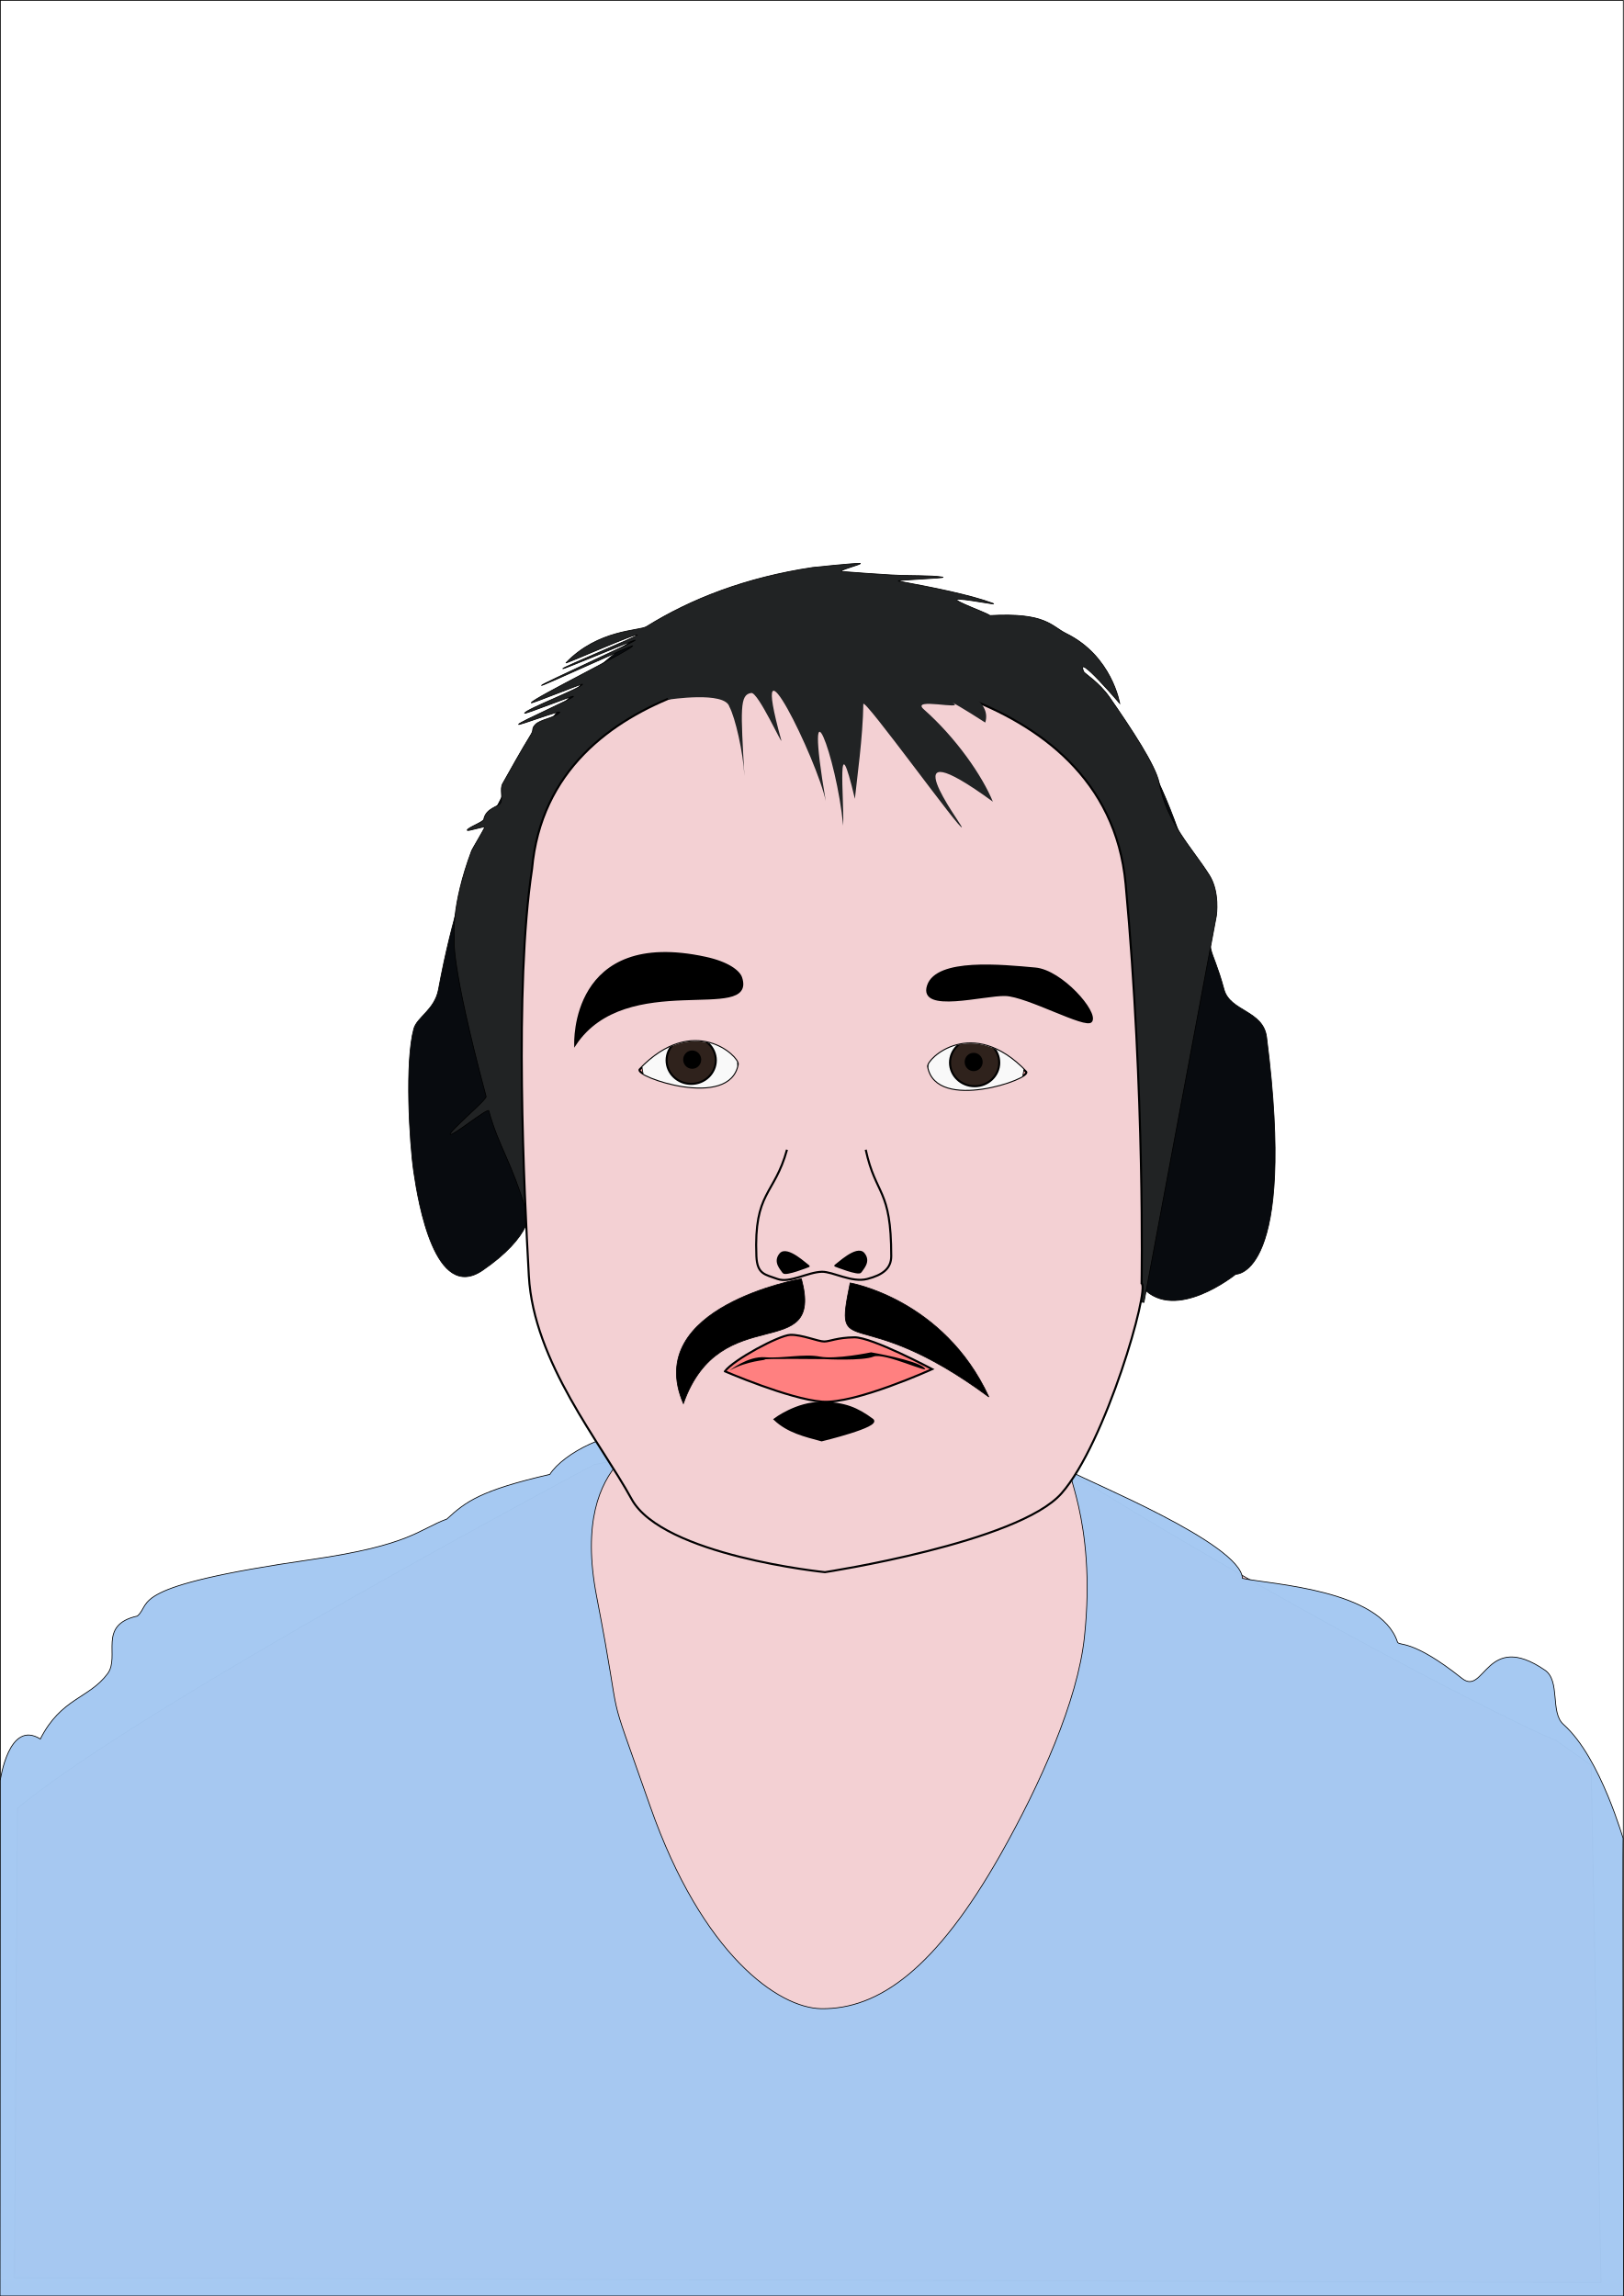
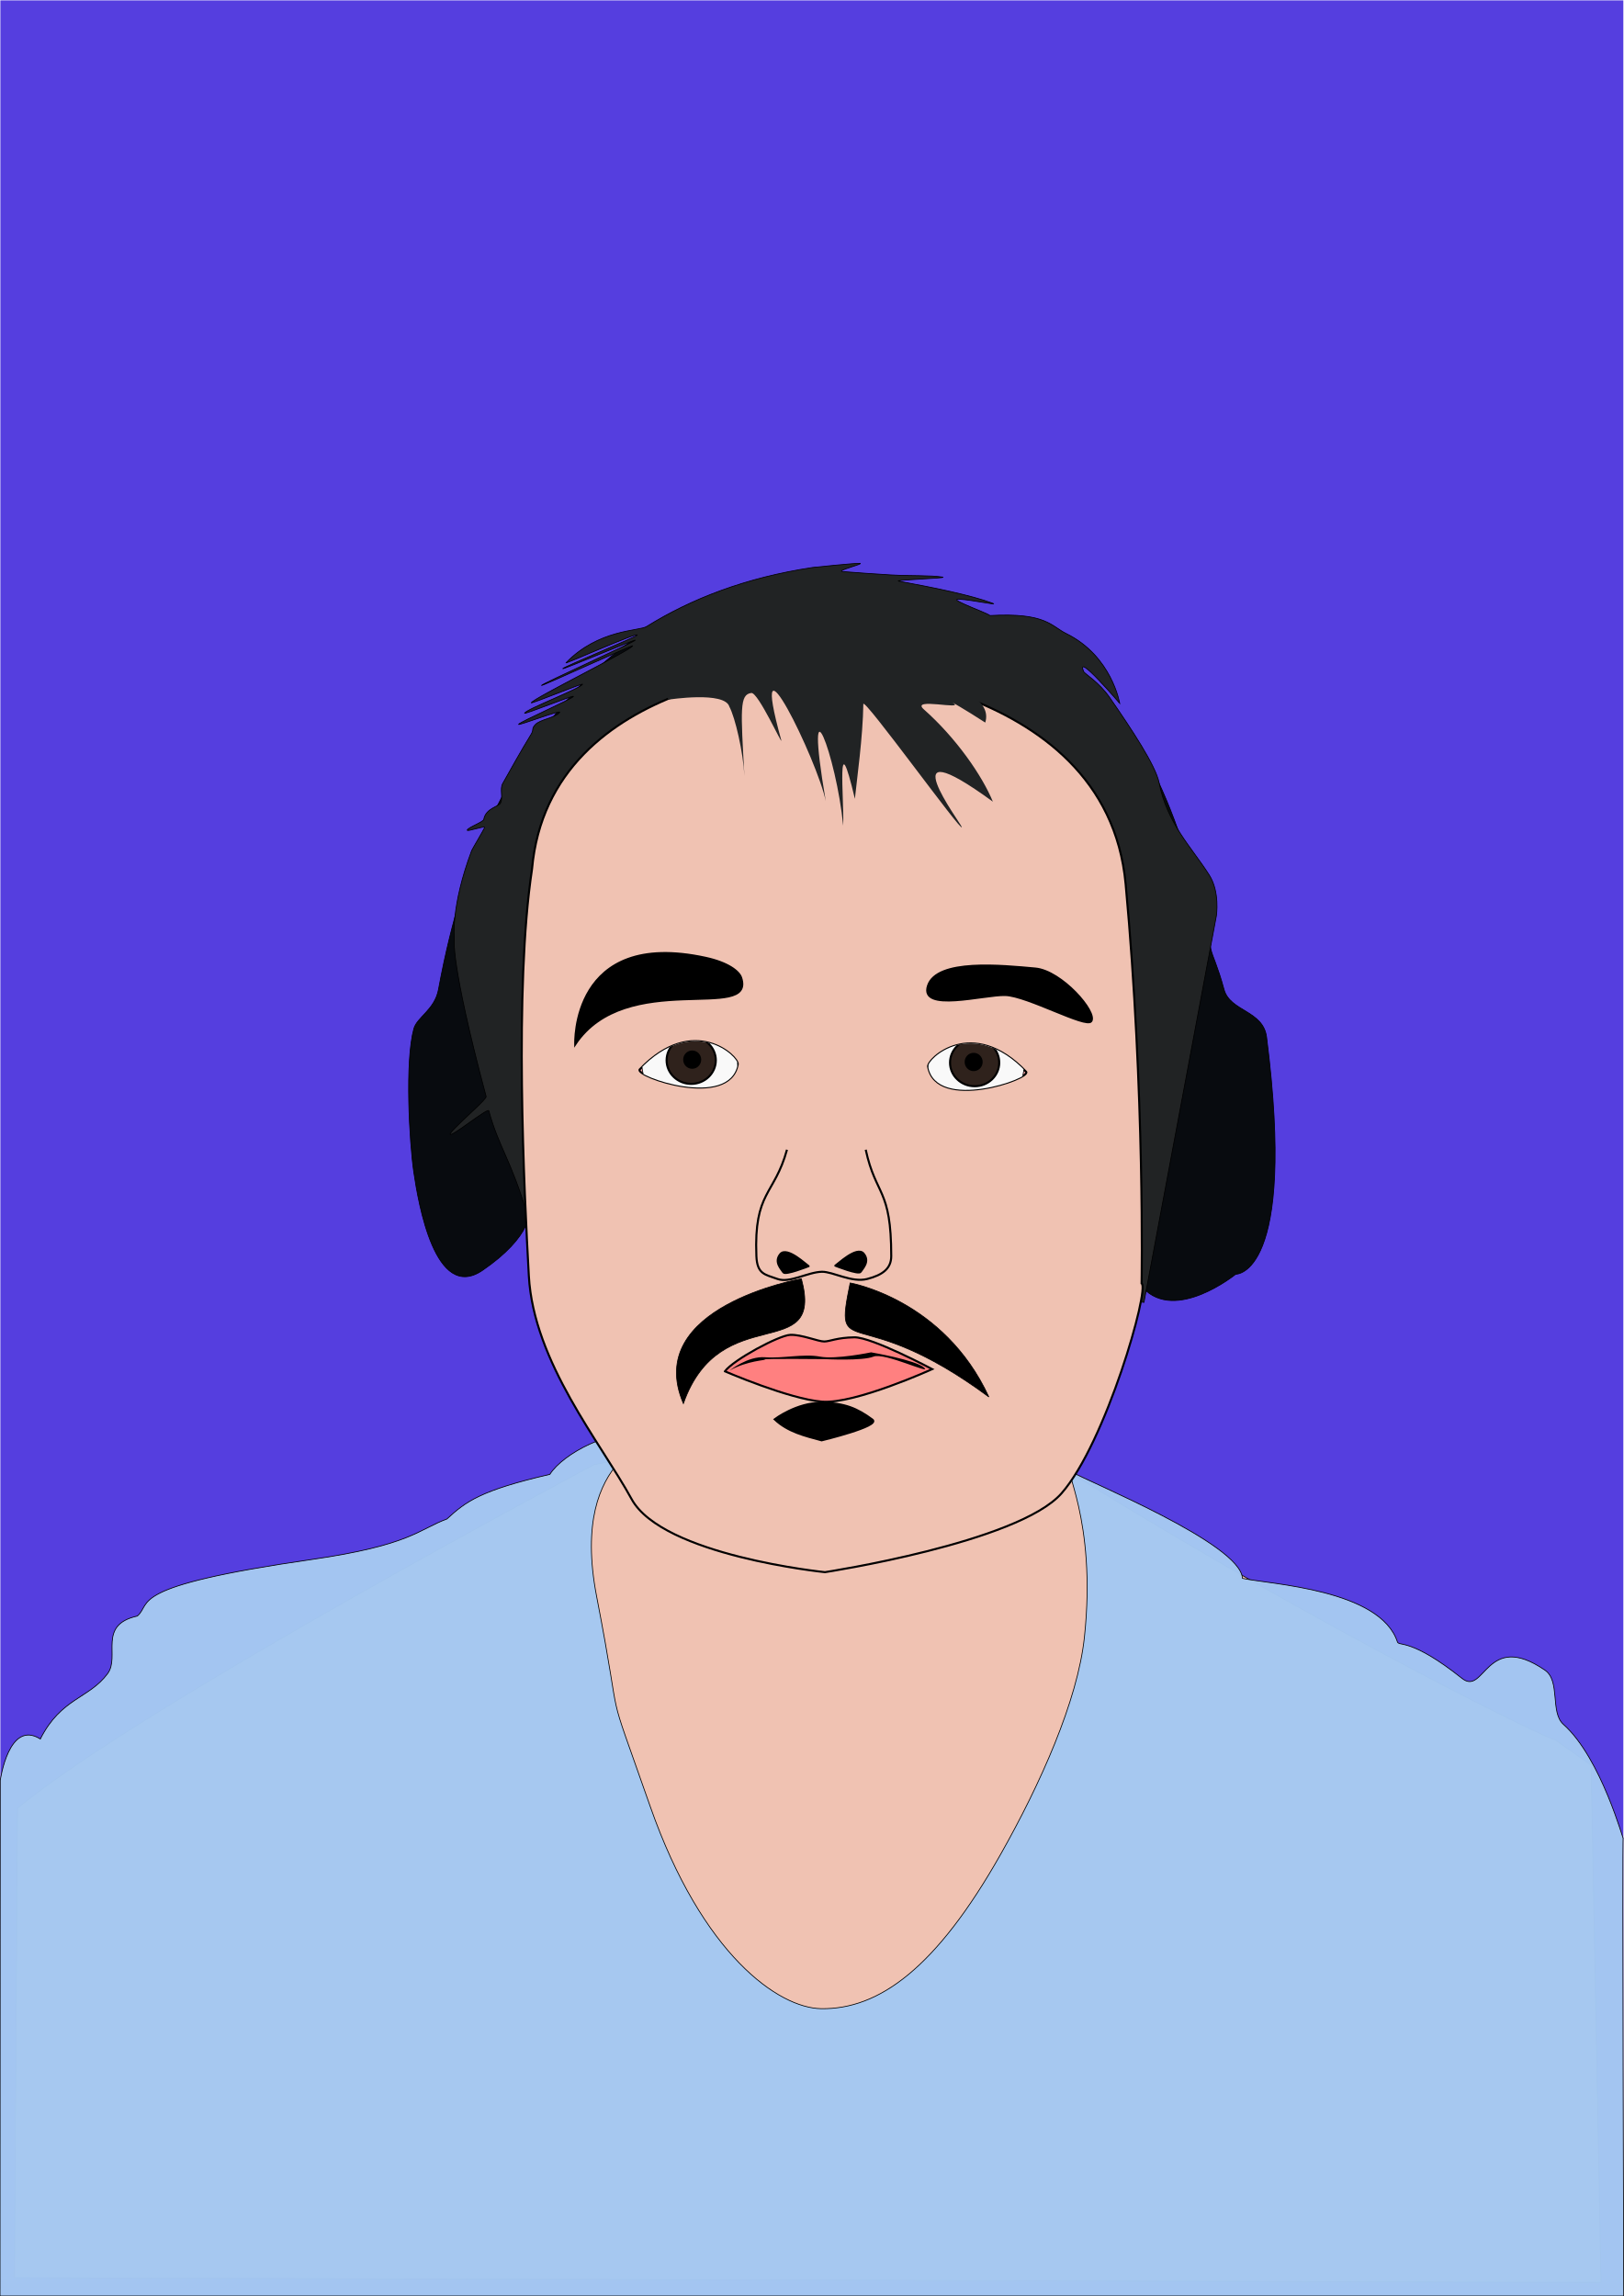
<svg xmlns="http://www.w3.org/2000/svg" width="210mm" height="297mm" viewBox="0 0 210 297" version="1.1" id="svg5" xml:space="preserve">
  <defs id="defs2">
    <clipPath clipPathUnits="userSpaceOnUse" id="clipPath47266">
      <path style="fill:none;fill-opacity:1;stroke:#000000;stroke-width:0.265;stroke-opacity:1" d="m 120.04,137.976 c -0.169,-0.933 5.671,-6.63 12.668,0.661 0.8,0.833 -11.606,5.204 -12.668,-0.661 z" id="path47268" />
    </clipPath>
    <clipPath clipPathUnits="userSpaceOnUse" id="clipPath47266-6">
      <path style="fill:none;fill-opacity:1;stroke:#000000;stroke-width:0.265;stroke-opacity:1" d="m 120.04,137.976 c -0.169,-0.933 5.671,-6.63 12.668,0.661 0.8,0.833 -11.606,5.204 -12.668,-0.661 z" id="path47268-2" />
    </clipPath>
    <style id="style1982">
.portrait-background { 
    display:inline;
-     fill: rgba(255, 255, 255, 0.23);
+     fill:#e3e2e3;
    fill-opacity:1;
    opacity:1;
    stroke:#000000;
    stroke-dasharray:none;
    stroke-opacity:1;
    stroke-width:0.096;
}
</style>
  </defs>
  <g id="layer15" style="display:inline">
    <g id="layer13" style="display:inline">
-       <rect id="rect127086" width="209.904" height="296.904" x="0.048" y="0.048" class="portrait-background" />
+       <rect id="rect127086" width="209.904" height="296.904" x="0.048" y="0.048" class="portrait-background" style="fill:#553edf;fill-opacity:1;stroke:none" />
    </g>
    <g id="layer14" style="display:inline">
-       <path style="display:inline;opacity:1;fill:#f3d0d3;fill-opacity:1;stroke:#000000;stroke-width:0.096;stroke-dasharray:none;stroke-opacity:1" d="m 2.259,233.912 c 16.124,-13.432 74.596,-44.461 74.596,-44.461 0,0 45.123,-9.152 62.439,1.603 32.745,20.34 62.479,34.709 61.741,33.934 l 4.751,3.34 1.283,66.928 -205.202,-0.618 z" id="path83690" />
+       <path style="display:inline;opacity:1;fill:#f0c2b2;fill-opacity:1;stroke:#000000;stroke-width:0.096;stroke-dasharray:none;stroke-opacity:1" d="m 2.259,233.912 c 16.124,-13.432 74.596,-44.461 74.596,-44.461 0,0 45.123,-9.152 62.439,1.603 32.745,20.34 62.479,34.709 61.741,33.934 l 4.751,3.34 1.283,66.928 -205.202,-0.618 z" id="path83690" />
      <path style="display:inline;opacity:1;fill:#a4c8f2;fill-opacity:0.979;stroke:#000000;stroke-width:0.096;stroke-dasharray:none;stroke-opacity:1" d="m 0.035,230.296 c 0,0 1.091,-7.914 5.182,-5.348 2.699,-5.332 6.289,-5.203 8.698,-8.45 1.666,-2.246 -1.369,-6.297 3.849,-7.454 1.959,-1.677 -1.63,-3.828 22.472,-7.303 12.875,-1.856 13.883,-3.892 17.566,-5.251 2.433,-2.24 4.326,-3.697 13.312,-5.771 1.724,-2.735 8.091,-5.997 11.737,-5.043 3.647,0.954 -9.419,1.542 -5.686,20.834 3.711,19.178 0.689,9.36 6.936,27.18 6.739,19.223 16.621,26.057 22.096,26.142 7.449,0.115 14.87,-5.18 23.249,-20.02 5.054,-8.951 9.924,-19.75 10.807,-28.04 1.647,-15.466 -3.119,-22.347 -1.519,-21.311 1.6,1.036 21.736,9.182 21.961,13.71 3.649,0.774 17.817,1.43 20.044,8.232 0.219,0.576 1.79,-0.512 8.349,4.705 2.948,2.345 3.102,-6.279 10.72,-1.069 2.04,1.395 0.651,5.466 2.395,7.017 4.914,4.368 7.844,15.384 7.73,14.715 C 209.816,237.074 210,297 210,297 H 0 l 0.035,-66.704 z" id="path84773" />
    </g>
    <g id="layer1" style="display:inline">
      <path style="display:inline;opacity:1;fill:#080b0f;fill-opacity:1;stroke:#000000;stroke-width:0.096;stroke-dasharray:none;stroke-opacity:0.998" d="m 67.552,155.314 c 1.826,0.99 1.02,4.788 -5.133,9.005 -6.153,4.217 -8.326,-8.765 -8.901,-12.68 -0.574,-3.915 -1.166,-14.333 0.006,-18.572 0.413,-1.494 2.707,-2.465 3.186,-5.072 1.821,-9.899 4.138,-15.749 4.138,-15.749 0,0 12.871,-38.774 43.76,-35.431 30.23,3.271 43.721,7.693 52.021,46.043 0.181,0.837 0.871,2.131 1.681,5.131 0.775,2.871 5.061,2.69 5.505,6.171 3.946,30.971 -3.994,30.669 -3.994,30.669 0,0 -7.773,6.302 -12,1.759 -4.227,-4.543 -80.27,-11.273 -80.27,-11.273 z" id="path47618" />
      <path style="display:inline;opacity:1;fill:#212324;fill-opacity:1;stroke:#000000;stroke-width:0.096;stroke-dasharray:none;stroke-opacity:0.998" d="m 68.196,157.125 c -2.092,-7.111 -3.687,-8.716 -4.975,-13.445 -0.116,-0.425 -4.885,3.458 -4.995,3.05 -0.114,-0.421 4.756,-4.485 4.648,-4.889 -4.745,-17.734 -4.112,-20.52 -4.112,-20.52 0,0 -0.482,-4.035 2.242,-11.303 0.055,-0.148 1.651,-2.835 1.68,-2.992 0.045,-0.24 -2.307,0.602 -2.259,0.356 0.064,-0.333 2.077,-1.047 2.141,-1.391 0.272,-1.465 1.933,-1.639 2.17,-2.109 0.365,-0.726 -0.134,-1.799 0.286,-2.54 1.003,-1.771 2.327,-4.181 3.647,-6.323 0.42,-0.682 0.033,-0.691 0.535,-1.26 0.632,-0.715 2.567,-0.881 3.175,-1.598 0.392,-0.462 -5.439,1.78 -5.308,1.533 0.179,-0.337 6.914,-3.267 7.095,-3.606 0.145,-0.273 -6.466,2.431 -6.316,2.155 0.299,-0.549 7.189,-3.173 7.495,-3.729 0.124,-0.226 -6.763,2.62 -6.636,2.392 0.357,-0.638 12.762,-6.719 13.116,-7.359 0.125,-0.227 -11.926,5.341 -11.798,5.113 0.137,-0.245 12.002,-5.601 12.139,-5.847 0.122,-0.219 -9.509,3.9 -9.384,3.679 0.137,-0.242 9.491,-4.092 9.628,-4.335 0.278,-0.495 -9.438,3.821 -9.208,3.582 4.179,-4.342 9.491,-4.115 10.41,-4.687 5.747,-3.577 12.808,-6.342 21.478,-7.645 0.211,-0.032 5.557,-0.573 6.11,-0.539 0.693,0.043 -3.246,0.988 -2.195,1.067 1.839,0.139 4.076,0.311 6.186,0.43 2.775,0.157 5.148,0.027 6.726,0.288 0.769,0.127 -6.478,0.375 -5.688,0.52 4.382,0.802 9.35,1.802 12.17,2.867 0.941,0.355 -4.167,-0.721 -4.632,-0.497 -0.427,0.205 3.798,1.707 4.284,2.08 7.243,-0.408 7.913,1.378 9.852,2.332 5.908,2.904 6.915,9.031 6.915,9.031 0,0 -5.798,-6.794 -4.651,-4.094 0.101,0.238 1.986,1.366 3.331,3.304 2.848,4.106 5.981,8.845 6.414,11.062 1.033,5.281 4.211,8.338 6.495,11.944 1.39,2.195 0.914,5.261 0.914,5.261 l -9.366,50.009 z" id="path47613" />
-       <path style="display:inline;fill:#f3d0d3;fill-opacity:1;stroke:#000000;stroke-width:0.265;stroke-opacity:0.998" d="m 68.81,112.43 c 2.266,-25.582 36.681,-26.14 36.681,-26.14 0,0 37.573,0.83 40.089,28.043 2.517,27.213 2.066,51.68 2.066,51.68 1.09,0.617 -4.629,20.634 -10.349,27.152 -5.606,6.388 -30.604,10.203 -30.604,10.203 0,0 -21.004,-2.131 -25.007,-9.456 -4.003,-7.324 -12.671,-17.685 -13.289,-28.876 -0.6,-10.865 -1.918,-37.268 0.413,-52.607 z" id="path234" />
+       <path style="display:inline;fill:#f0c2b2;fill-opacity:1;stroke:#000000;stroke-width:0.265;stroke-opacity:0.998" d="m 68.81,112.43 c 2.266,-25.582 36.681,-26.14 36.681,-26.14 0,0 37.573,0.83 40.089,28.043 2.517,27.213 2.066,51.68 2.066,51.68 1.09,0.617 -4.629,20.634 -10.349,27.152 -5.606,6.388 -30.604,10.203 -30.604,10.203 0,0 -21.004,-2.131 -25.007,-9.456 -4.003,-7.324 -12.671,-17.685 -13.289,-28.876 -0.6,-10.865 -1.918,-37.268 0.413,-52.607 z" id="path234" />
      <g id="layer11">
        <path style="display:inline;opacity:1;fill:#000000;fill-opacity:1;stroke:#000000;stroke-width:0.096;stroke-dasharray:none;stroke-opacity:0.998" d="m 103.646,165.414 c 0,0 -20.644,3.612 -15.262,16.142 4.773,-13.594 18.291,-4.886 15.262,-16.142 z" id="path47605" />
        <path style="opacity:1;fill:#000000;fill-opacity:1;stroke:#000000;stroke-width:0.096;stroke-dasharray:none;stroke-opacity:0.998" d="m 109.955,165.955 c 0,0 12.095,2.083 17.936,14.746 -17.254,-12.739 -20.129,-4.134 -17.936,-14.746 z" id="path47608" />
        <path style="display:inline;opacity:1;fill:#000000;fill-opacity:1;stroke:#000000;stroke-width:0.296;stroke-dasharray:none;stroke-opacity:1" d="m 100.215,183.596 c 0,0 2.819,-2.14 6.054,-2.117 2.953,0.021 4.605,0.728 6.56,2.179 1.076,0.799 -6.563,2.64 -6.563,2.64 -2.151,-0.582 -4.334,-1.087 -6.051,-2.702 z" id="path131123" />
      </g>
      <g id="layer7">
        <path style="fill:none;stroke:#000000;stroke-width:0.265;stroke-opacity:1" d="m 101.782,148.725 c -1.63,5.917 -4.294,5.393 -3.955,13.758 0.097,2.395 1.163,2.376 2.723,2.957 1.56,0.581 3.929,-0.892 5.746,-0.93 1.428,-0.029 3.863,1.452 5.872,0.93 2.01,-0.522 3.099,-1.357 3.099,-2.957 4e-5,-8.839 -1.98,-7.694 -3.298,-13.758" id="path1020" />
        <g id="layer8" style="display:inline">
          <path style="display:inline;fill:#000000;stroke:#000000;stroke-width:0.265;stroke-opacity:1" d="m 108.051,163.725 c 0,0 3.003,1.201 3.25,0.792 0.247,-0.409 1.25,-1.339 0.386,-2.36 -0.864,-1.021 -3.43,1.449 -3.636,1.567 z" id="path1972-7" />
          <path style="display:inline;fill:#000000;stroke:#000000;stroke-width:0.265;stroke-opacity:1" d="m 104.566,163.787 c 0,0 -3.003,1.201 -3.25,0.792 -0.247,-0.409 -1.25,-1.339 -0.386,-2.36 0.864,-1.021 3.43,1.449 3.636,1.567 z" id="path1972-7-9" />
        </g>
      </g>
      <g id="layer6">
        <path style="display:inline;fill:#ff8080;stroke:#000000;stroke-width:0.265;stroke-opacity:0.998" d="m 93.756,177.389 c 0,0 8.306,3.589 12.56,3.924 4.255,0.335 14.25,-4.208 14.25,-4.208 0,0 -7.804,-4.153 -10.075,-4.115 -2.272,0.038 -3.119,0.528 -3.888,0.54 -0.769,0.012 -2.931,-0.919 -4.396,-0.859 -1.464,0.061 -7.356,3.227 -8.451,4.717 z" id="path960" />
        <path style="fill:#000000;stroke-width:0.265" d="m 94.37,177.281 c 0,0 2.346,-1.892 4.588,-1.714 2.242,0.178 4.995,-0.479 7.079,-0.083 2.084,0.396 6.624,-0.553 6.624,-0.553 0,0 5.805,0.996 6.872,1.99 1.067,0.994 -5.145,-2.016 -6.562,-1.434 -1.417,0.582 -6.331,0.324 -6.331,0.324 0,0 -7.859,-0.084 -7.725,0.045 0.135,0.129 -2.174,0.116 -4.546,1.425 z" id="path1017" />
      </g>
      <g id="layer3" style="display:inline">
        <path style="display:inline;fill:#ffaaaa;fill-opacity:1;stroke:#000000;stroke-width:0.265;stroke-dasharray:none;stroke-opacity:1" d="m 95.41,137.673 c 0.169,-0.933 -5.671,-6.63 -12.668,0.661 -0.8,0.833 11.606,5.204 12.668,-0.661 z" id="path47196-3-9" />
        <g id="g47188-1" clip-path="url(#clipPath47266-6)" style="display:inline" transform="matrix(-1,0,0,1,215.4505,-0.3034384)">
          <ellipse style="display:inline;opacity:1;fill:#f9f9f9;stroke:#000000;stroke-width:0.096;stroke-dasharray:none;stroke-opacity:0.998" id="path546-6-2" cx="126.237" cy="138.056" rx="6.188" ry="5.108" />
          <ellipse style="display:inline;fill:#2f221c;fill-opacity:1;stroke:#000000;stroke-width:0.265;stroke-opacity:1" id="path2013-7" cx="126.054" cy="137.46" rx="3.182" ry="3.049" />
          <ellipse style="display:inline;fill:#000000;stroke:#000000;stroke-width:0.265;stroke-opacity:1" id="path2020-0" ry="1.052" rx="1.033" cy="137.373" cx="125.927" />
        </g>
        <path style="display:inline;fill:#000000;stroke:#000000;stroke-width:0.265;stroke-opacity:1" d="m 74.398,135.089 c 0,0 -0.634,-14.997 16.864,-11.188 2.867,0.624 4.314,1.735 4.589,2.57 1.918,5.829 -14.863,-1.249 -21.453,8.619 z" id="path2004" />
      </g>
      <g id="layer4" style="display:inline">
        <path style="display:inline;fill:#ffaaaa;fill-opacity:1;stroke:#000000;stroke-width:0.265;stroke-dasharray:none;stroke-opacity:1" d="m 120.04,137.976 c -0.169,-0.933 5.671,-6.63 12.668,0.661 0.8,0.833 -11.606,5.204 -12.668,-0.661 z" id="path47196-3" />
        <g id="g47188" clip-path="url(#clipPath47266)" style="display:inline">
          <ellipse style="display:inline;opacity:1;fill:#f9f9f9;stroke:#000000;stroke-width:0.096;stroke-dasharray:none;stroke-opacity:0.998" id="path546-6" cx="126.237" cy="138.056" rx="6.188" ry="5.108" />
          <ellipse style="display:inline;fill:#2f221c;fill-opacity:1;stroke:#000000;stroke-width:0.265;stroke-opacity:1" id="path2013" cx="126.054" cy="137.46" rx="3.182" ry="3.049" />
          <ellipse style="display:inline;fill:#000000;stroke:#000000;stroke-width:0.265;stroke-opacity:1" id="path2020" ry="1.052" rx="1.033" cy="137.373" cx="125.927" />
        </g>
        <path style="display:inline;fill:#000000;stroke:#000000;stroke-width:0.265;stroke-opacity:1" d="m 141.13,132.102 c 0.82,-1.161 -3.842,-6.513 -7.235,-6.816 -4.279,-0.382 -12.72,-1.265 -13.869,2.222 -1.149,3.486 7.268,1.115 10,1.199 2.858,0.088 10.453,4.318 11.104,3.396 z" id="path2011" />
      </g>
      <path style="display:inline;opacity:1;fill:#212324;fill-opacity:1;stroke:none;stroke-width:0.096;stroke-dasharray:none;stroke-opacity:0.998" d="m 86.479,90.499 c 0,0 7.272,-1.13 7.856,0.919 0.751,1.405 1.787,5.866 1.944,8.982 -0.474,-8.596 -0.648,-10.572 0.898,-10.76 0.883,-0.107 4.135,7.076 3.865,6.103 -4.464,-16.103 4.7,2.668 5.757,7.884 -2.939,-17.282 1.392,-5.838 2.255,3.178 0.14,-3.303 -0.939,-13.847 1.511,-3.473 0.267,-2.601 1.035,-7.978 1.093,-12.256 0.013,-0.996 12.858,16.825 12.733,15.912 -0.061,-0.445 -9.83,-13.383 4.02,-3.288 -1.392,-3.395 -4.772,-8.263 -8.929,-11.942 -1.822,-1.613 5.394,0.167 3.787,-0.83 -0.495,-0.307 1.549,0.848 4.157,2.54 1.771,-5.709 -16.337,-7.392 -16.344,-7.421 -2.518,-5.859 -27.013,2.133 -24.602,4.452 z" id="path83571" />
    </g>
  </g>
</svg>
